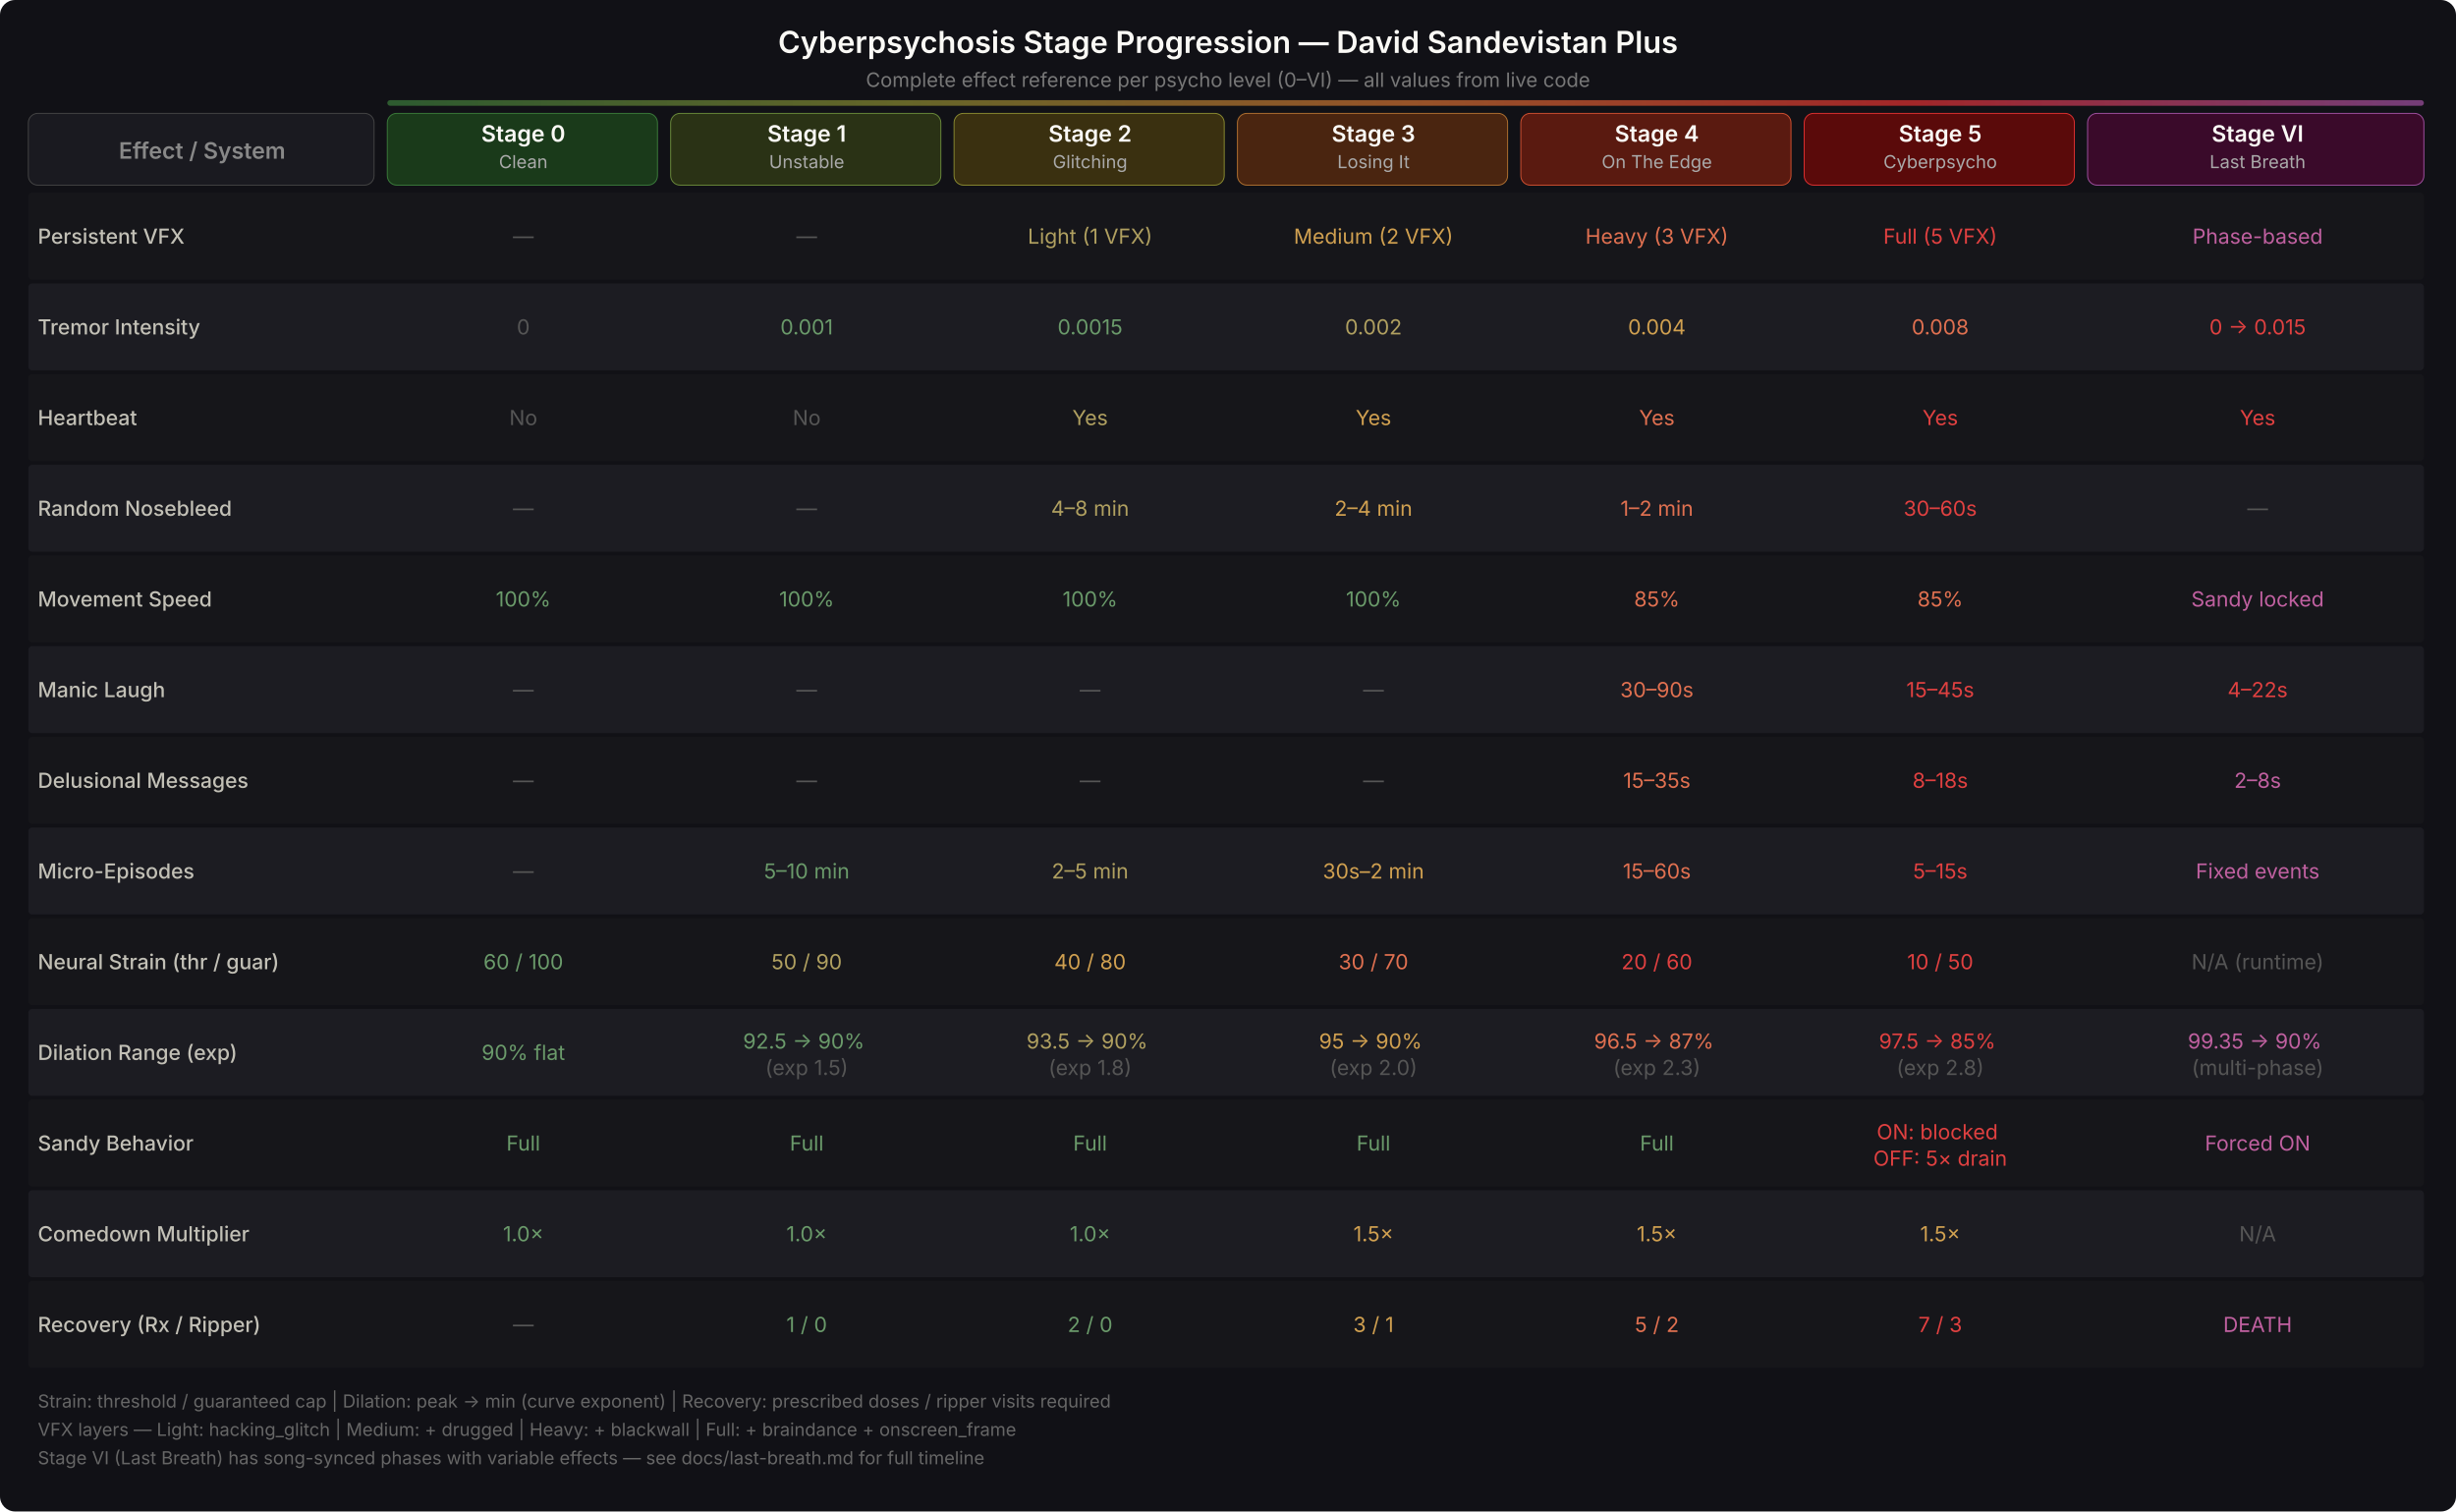
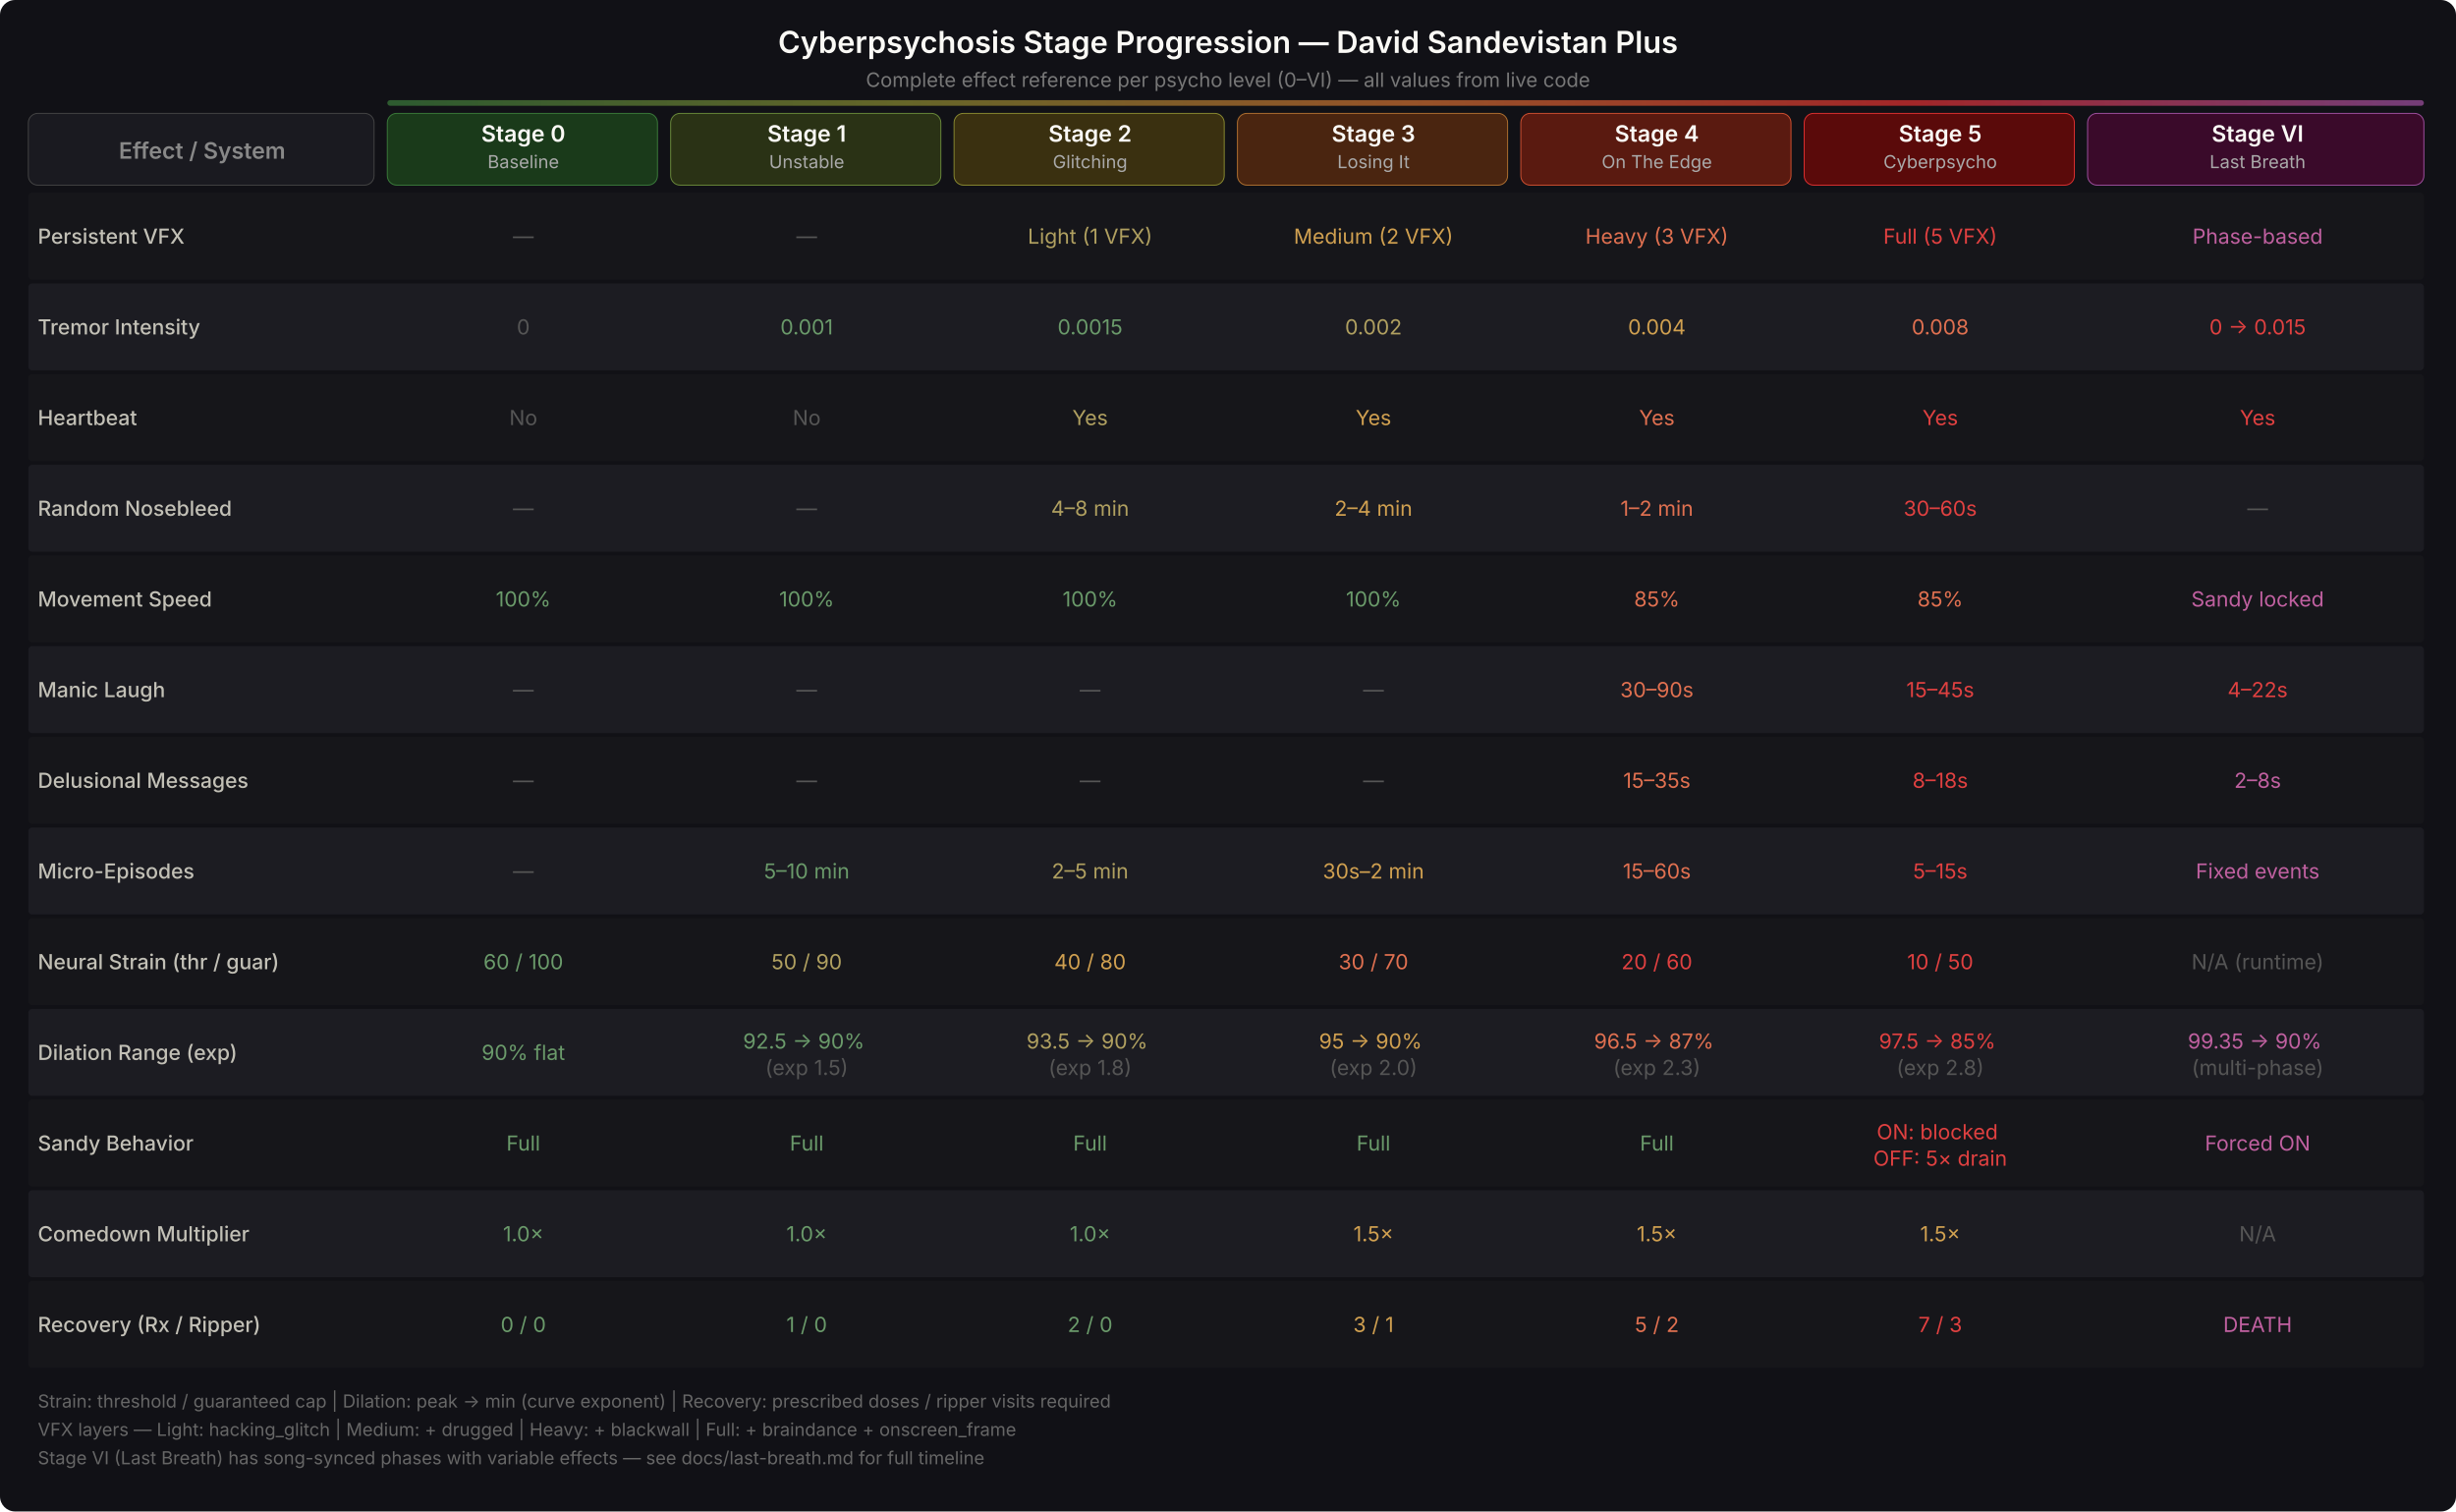
<svg xmlns="http://www.w3.org/2000/svg" width="100%" viewBox="0 0 1300 800">
  <defs>
    <style>
text{font-family:"Anthropic Sans",-apple-system,BlinkMacSystemFont,"Segoe UI",sans-serif}
.t{fill:#faf9f5;font-size:16px;font-weight:600}
.st{fill:#777;font-size:10.5px}
.h{fill:#faf9f5;font-size:12px;font-weight:600}
.hs{fill:#aaa;font-size:9.5px}
.l{fill:#c2c0b6;font-size:11px;font-weight:500}
.c{font-size:11px;text-anchor:middle}
.n{fill:#555}.s{fill:#6a9a6a}.m{fill:#b0a060}.w{fill:#d0a050}
.d{fill:#e07050}.r{fill:#e04040}.p{fill:#c060a0}
.f{fill:#666;font-size:9.5px}
</style>
    <linearGradient id="sev" x1="0" y1="0" x2="1" y2="0">
      <stop offset="0%" stop-color="#3a7a3a" />
      <stop offset="25%" stop-color="#8a8a30" />
      <stop offset="50%" stop-color="#d07030" />
      <stop offset="75%" stop-color="#e03030" />
      <stop offset="100%" stop-color="#a050a0" />
    </linearGradient>
  </defs>
  <rect width="1300" height="800" fill="#111116" rx="8" />
  <text x="650" y="28" text-anchor="middle" class="t">Cyberpsychosis Stage Progression — David Sandevistan Plus</text>
  <text x="650" y="46" text-anchor="middle" class="st">Complete effect reference per psycho level (0–VI) — all values from live code</text>
  <rect x="205" y="53" width="1078" height="3" rx="1.5" fill="url(#sev)" opacity="0.7" />
  <rect x="15" y="60" width="183" height="38" rx="5" fill="#1a1a20" stroke="#444" stroke-width="0.5" />
  <text x="107" y="84" text-anchor="middle" class="h" style="fill:#888">Effect / System</text>
  <rect x="205" y="60" width="143" height="38" rx="5" fill="#1a3a1a" stroke="#3a7a3a" stroke-width="0.5" />
  <text x="277" y="75" text-anchor="middle" class="h">Stage 0</text>
-   <text x="277" y="89" text-anchor="middle" class="hs">Clean</text>
+   <text x="277" y="89" text-anchor="middle" class="hs">Baseline</text>
  <rect x="355" y="60" width="143" height="38" rx="5" fill="#2a3215" stroke="#6a8a3a" stroke-width="0.5" />
  <text x="427" y="75" text-anchor="middle" class="h">Stage 1</text>
  <text x="427" y="89" text-anchor="middle" class="hs">Unstable</text>
  <rect x="505" y="60" width="143" height="38" rx="5" fill="#3a3010" stroke="#8a8a30" stroke-width="0.5" />
  <text x="577" y="75" text-anchor="middle" class="h">Stage 2</text>
  <text x="577" y="89" text-anchor="middle" class="hs">Glitching</text>
  <rect x="655" y="60" width="143" height="38" rx="5" fill="#4a2510" stroke="#b07030" stroke-width="0.5" />
  <text x="727" y="75" text-anchor="middle" class="h">Stage 3</text>
  <text x="727" y="89" text-anchor="middle" class="hs">Losing It</text>
  <rect x="805" y="60" width="143" height="38" rx="5" fill="#5a1a10" stroke="#d05030" stroke-width="0.5" />
  <text x="877" y="75" text-anchor="middle" class="h">Stage 4</text>
  <text x="877" y="89" text-anchor="middle" class="hs">On The Edge</text>
  <rect x="955" y="60" width="143" height="38" rx="5" fill="#5a0a0a" stroke="#e03030" stroke-width="0.5" />
  <text x="1027" y="75" text-anchor="middle" class="h">Stage 5</text>
  <text x="1027" y="89" text-anchor="middle" class="hs">Cyberpsycho</text>
  <rect x="1105" y="60" width="178" height="38" rx="5" fill="#3a0a2a" stroke="#a050a0" stroke-width="0.5" />
  <text x="1195" y="75" text-anchor="middle" class="h">Stage VI</text>
  <text x="1195" y="89" text-anchor="middle" class="hs">Last Breath</text>
  <rect x="15" y="102" width="1268" height="46" fill="#16161a" rx="2" />
  <rect x="15" y="150" width="1268" height="46" fill="#1c1c22" rx="2" />
  <rect x="15" y="198" width="1268" height="46" fill="#16161a" rx="2" />
  <rect x="15" y="246" width="1268" height="46" fill="#1c1c22" rx="2" />
  <rect x="15" y="294" width="1268" height="46" fill="#16161a" rx="2" />
  <rect x="15" y="342" width="1268" height="46" fill="#1c1c22" rx="2" />
  <rect x="15" y="390" width="1268" height="46" fill="#16161a" rx="2" />
  <rect x="15" y="438" width="1268" height="46" fill="#1c1c22" rx="2" />
  <rect x="15" y="486" width="1268" height="46" fill="#16161a" rx="2" />
  <rect x="15" y="534" width="1268" height="46" fill="#1c1c22" rx="2" />
  <rect x="15" y="582" width="1268" height="46" fill="#16161a" rx="2" />
  <rect x="15" y="630" width="1268" height="46" fill="#1c1c22" rx="2" />
  <rect x="15" y="678" width="1268" height="46" fill="#16161a" rx="2" />
  <text x="20" y="129" class="l">Persistent VFX</text>
  <text x="20" y="177" class="l">Tremor Intensity</text>
  <text x="20" y="225" class="l">Heartbeat</text>
  <text x="20" y="273" class="l">Random Nosebleed</text>
  <text x="20" y="321" class="l">Movement Speed</text>
  <text x="20" y="369" class="l">Manic Laugh</text>
  <text x="20" y="417" class="l">Delusional Messages</text>
  <text x="20" y="465" class="l">Micro-Episodes</text>
  <text x="20" y="513" class="l">Neural Strain (thr / guar)</text>
  <text x="20" y="561" class="l">Dilation Range (exp)</text>
  <text x="20" y="609" class="l">Sandy Behavior</text>
  <text x="20" y="657" class="l">Comedown Multiplier</text>
  <text x="20" y="705" class="l">Recovery (Rx / Ripper)</text>
  <text x="277" y="129" class="c n">—</text>
  <text x="427" y="129" class="c n">—</text>
  <text x="577" y="129" class="c m">Light (1 VFX)</text>
  <text x="727" y="129" class="c w">Medium (2 VFX)</text>
  <text x="877" y="129" class="c d">Heavy (3 VFX)</text>
  <text x="1027" y="129" class="c r">Full (5 VFX)</text>
  <text x="1195" y="129" class="c p">Phase-based</text>
  <text x="277" y="177" class="c n">0</text>
  <text x="427" y="177" class="c s">0.001</text>
  <text x="577" y="177" class="c s">0.0015</text>
  <text x="727" y="177" class="c m">0.002</text>
  <text x="877" y="177" class="c w">0.004</text>
  <text x="1027" y="177" class="c d">0.008</text>
  <text x="1195" y="177" class="c r">0 → 0.015</text>
  <text x="277" y="225" class="c n">No</text>
  <text x="427" y="225" class="c n">No</text>
  <text x="577" y="225" class="c m">Yes</text>
  <text x="727" y="225" class="c w">Yes</text>
  <text x="877" y="225" class="c d">Yes</text>
  <text x="1027" y="225" class="c r">Yes</text>
  <text x="1195" y="225" class="c r">Yes</text>
  <text x="277" y="273" class="c n">—</text>
  <text x="427" y="273" class="c n">—</text>
  <text x="577" y="273" class="c m">4–8 min</text>
  <text x="727" y="273" class="c w">2–4 min</text>
  <text x="877" y="273" class="c d">1–2 min</text>
  <text x="1027" y="273" class="c r">30–60s</text>
  <text x="1195" y="273" class="c n">—</text>
  <text x="277" y="321" class="c s">100%</text>
  <text x="427" y="321" class="c s">100%</text>
  <text x="577" y="321" class="c s">100%</text>
  <text x="727" y="321" class="c s">100%</text>
  <text x="877" y="321" class="c d">85%</text>
  <text x="1027" y="321" class="c d">85%</text>
  <text x="1195" y="321" class="c p">Sandy locked</text>
  <text x="277" y="369" class="c n">—</text>
  <text x="427" y="369" class="c n">—</text>
  <text x="577" y="369" class="c n">—</text>
  <text x="727" y="369" class="c n">—</text>
  <text x="877" y="369" class="c d">30–90s</text>
  <text x="1027" y="369" class="c r">15–45s</text>
  <text x="1195" y="369" class="c r">4–22s</text>
  <text x="277" y="417" class="c n">—</text>
  <text x="427" y="417" class="c n">—</text>
  <text x="577" y="417" class="c n">—</text>
  <text x="727" y="417" class="c n">—</text>
  <text x="877" y="417" class="c d">15–35s</text>
  <text x="1027" y="417" class="c r">8–18s</text>
  <text x="1195" y="417" class="c p">2–8s</text>
  <text x="277" y="465" class="c n">—</text>
  <text x="427" y="465" class="c s">5–10 min</text>
  <text x="577" y="465" class="c m">2–5 min</text>
  <text x="727" y="465" class="c w">30s–2 min</text>
  <text x="877" y="465" class="c d">15–60s</text>
  <text x="1027" y="465" class="c r">5–15s</text>
  <text x="1195" y="465" class="c p">Fixed events</text>
  <text x="277" y="513" class="c s">60 / 100</text>
  <text x="427" y="513" class="c m">50 / 90</text>
  <text x="577" y="513" class="c w">40 / 80</text>
  <text x="727" y="513" class="c d">30 / 70</text>
  <text x="877" y="513" class="c r">20 / 60</text>
  <text x="1027" y="513" class="c r">10 / 50</text>
  <text x="1195" y="513" class="c n">N/A (runtime)</text>
  <text x="277" y="561" class="c s">90% flat</text>
  <text x="427" y="555" class="c s">
    <tspan x="427">92.5 → 90%</tspan>
    <tspan x="427" dy="14" class="n">(exp 1.5)</tspan>
  </text>
  <text x="577" y="555" class="c m">
    <tspan x="577">93.5 → 90%</tspan>
    <tspan x="577" dy="14" class="n">(exp 1.8)</tspan>
  </text>
  <text x="727" y="555" class="c w">
    <tspan x="727">95 → 90%</tspan>
    <tspan x="727" dy="14" class="n">(exp 2.0)</tspan>
  </text>
  <text x="877" y="555" class="c d">
    <tspan x="877">96.5 → 87%</tspan>
    <tspan x="877" dy="14" class="n">(exp 2.3)</tspan>
  </text>
  <text x="1027" y="555" class="c r">
    <tspan x="1027">97.5 → 85%</tspan>
    <tspan x="1027" dy="14" class="n">(exp 2.8)</tspan>
  </text>
  <text x="1195" y="555" class="c p">
    <tspan x="1195">99.35 → 90%</tspan>
    <tspan x="1195" dy="14" class="n">(multi-phase)</tspan>
  </text>
  <text x="277" y="609" class="c s">Full</text>
  <text x="427" y="609" class="c s">Full</text>
  <text x="577" y="609" class="c s">Full</text>
  <text x="727" y="609" class="c s">Full</text>
  <text x="877" y="609" class="c s">Full</text>
  <text x="1027" y="603" class="c r">
    <tspan x="1027">ON: blocked</tspan>
    <tspan x="1027" dy="14">OFF: 5× drain</tspan>
  </text>
  <text x="1195" y="609" class="c p">Forced ON</text>
  <text x="277" y="657" class="c s">1.0×</text>
  <text x="427" y="657" class="c s">1.0×</text>
  <text x="577" y="657" class="c s">1.0×</text>
  <text x="727" y="657" class="c w">1.5×</text>
  <text x="877" y="657" class="c w">1.5×</text>
  <text x="1027" y="657" class="c w">1.5×</text>
  <text x="1195" y="657" class="c n">N/A</text>
-   <text x="277" y="705" class="c n">—</text>
+   <text x="277" y="705" class="c s">0 / 0</text>
  <text x="427" y="705" class="c s">1 / 0</text>
  <text x="577" y="705" class="c s">2 / 0</text>
  <text x="727" y="705" class="c w">3 / 1</text>
  <text x="877" y="705" class="c d">5 / 2</text>
  <text x="1027" y="705" class="c r">7 / 3</text>
  <text x="1195" y="705" class="c p">DEATH</text>
  <text x="20" y="745" class="f">Strain: threshold / guaranteed cap | Dilation: peak → min (curve exponent) | Recovery: prescribed doses / ripper visits required</text>
  <text x="20" y="760" class="f">VFX layers — Light: hacking_glitch | Medium: + drugged | Heavy: + blackwall | Full: + braindance + onscreen_frame</text>
  <text x="20" y="775" class="f">Stage VI (Last Breath) has song-synced phases with variable effects — see docs/last-breath.md for full timeline</text>
</svg>
